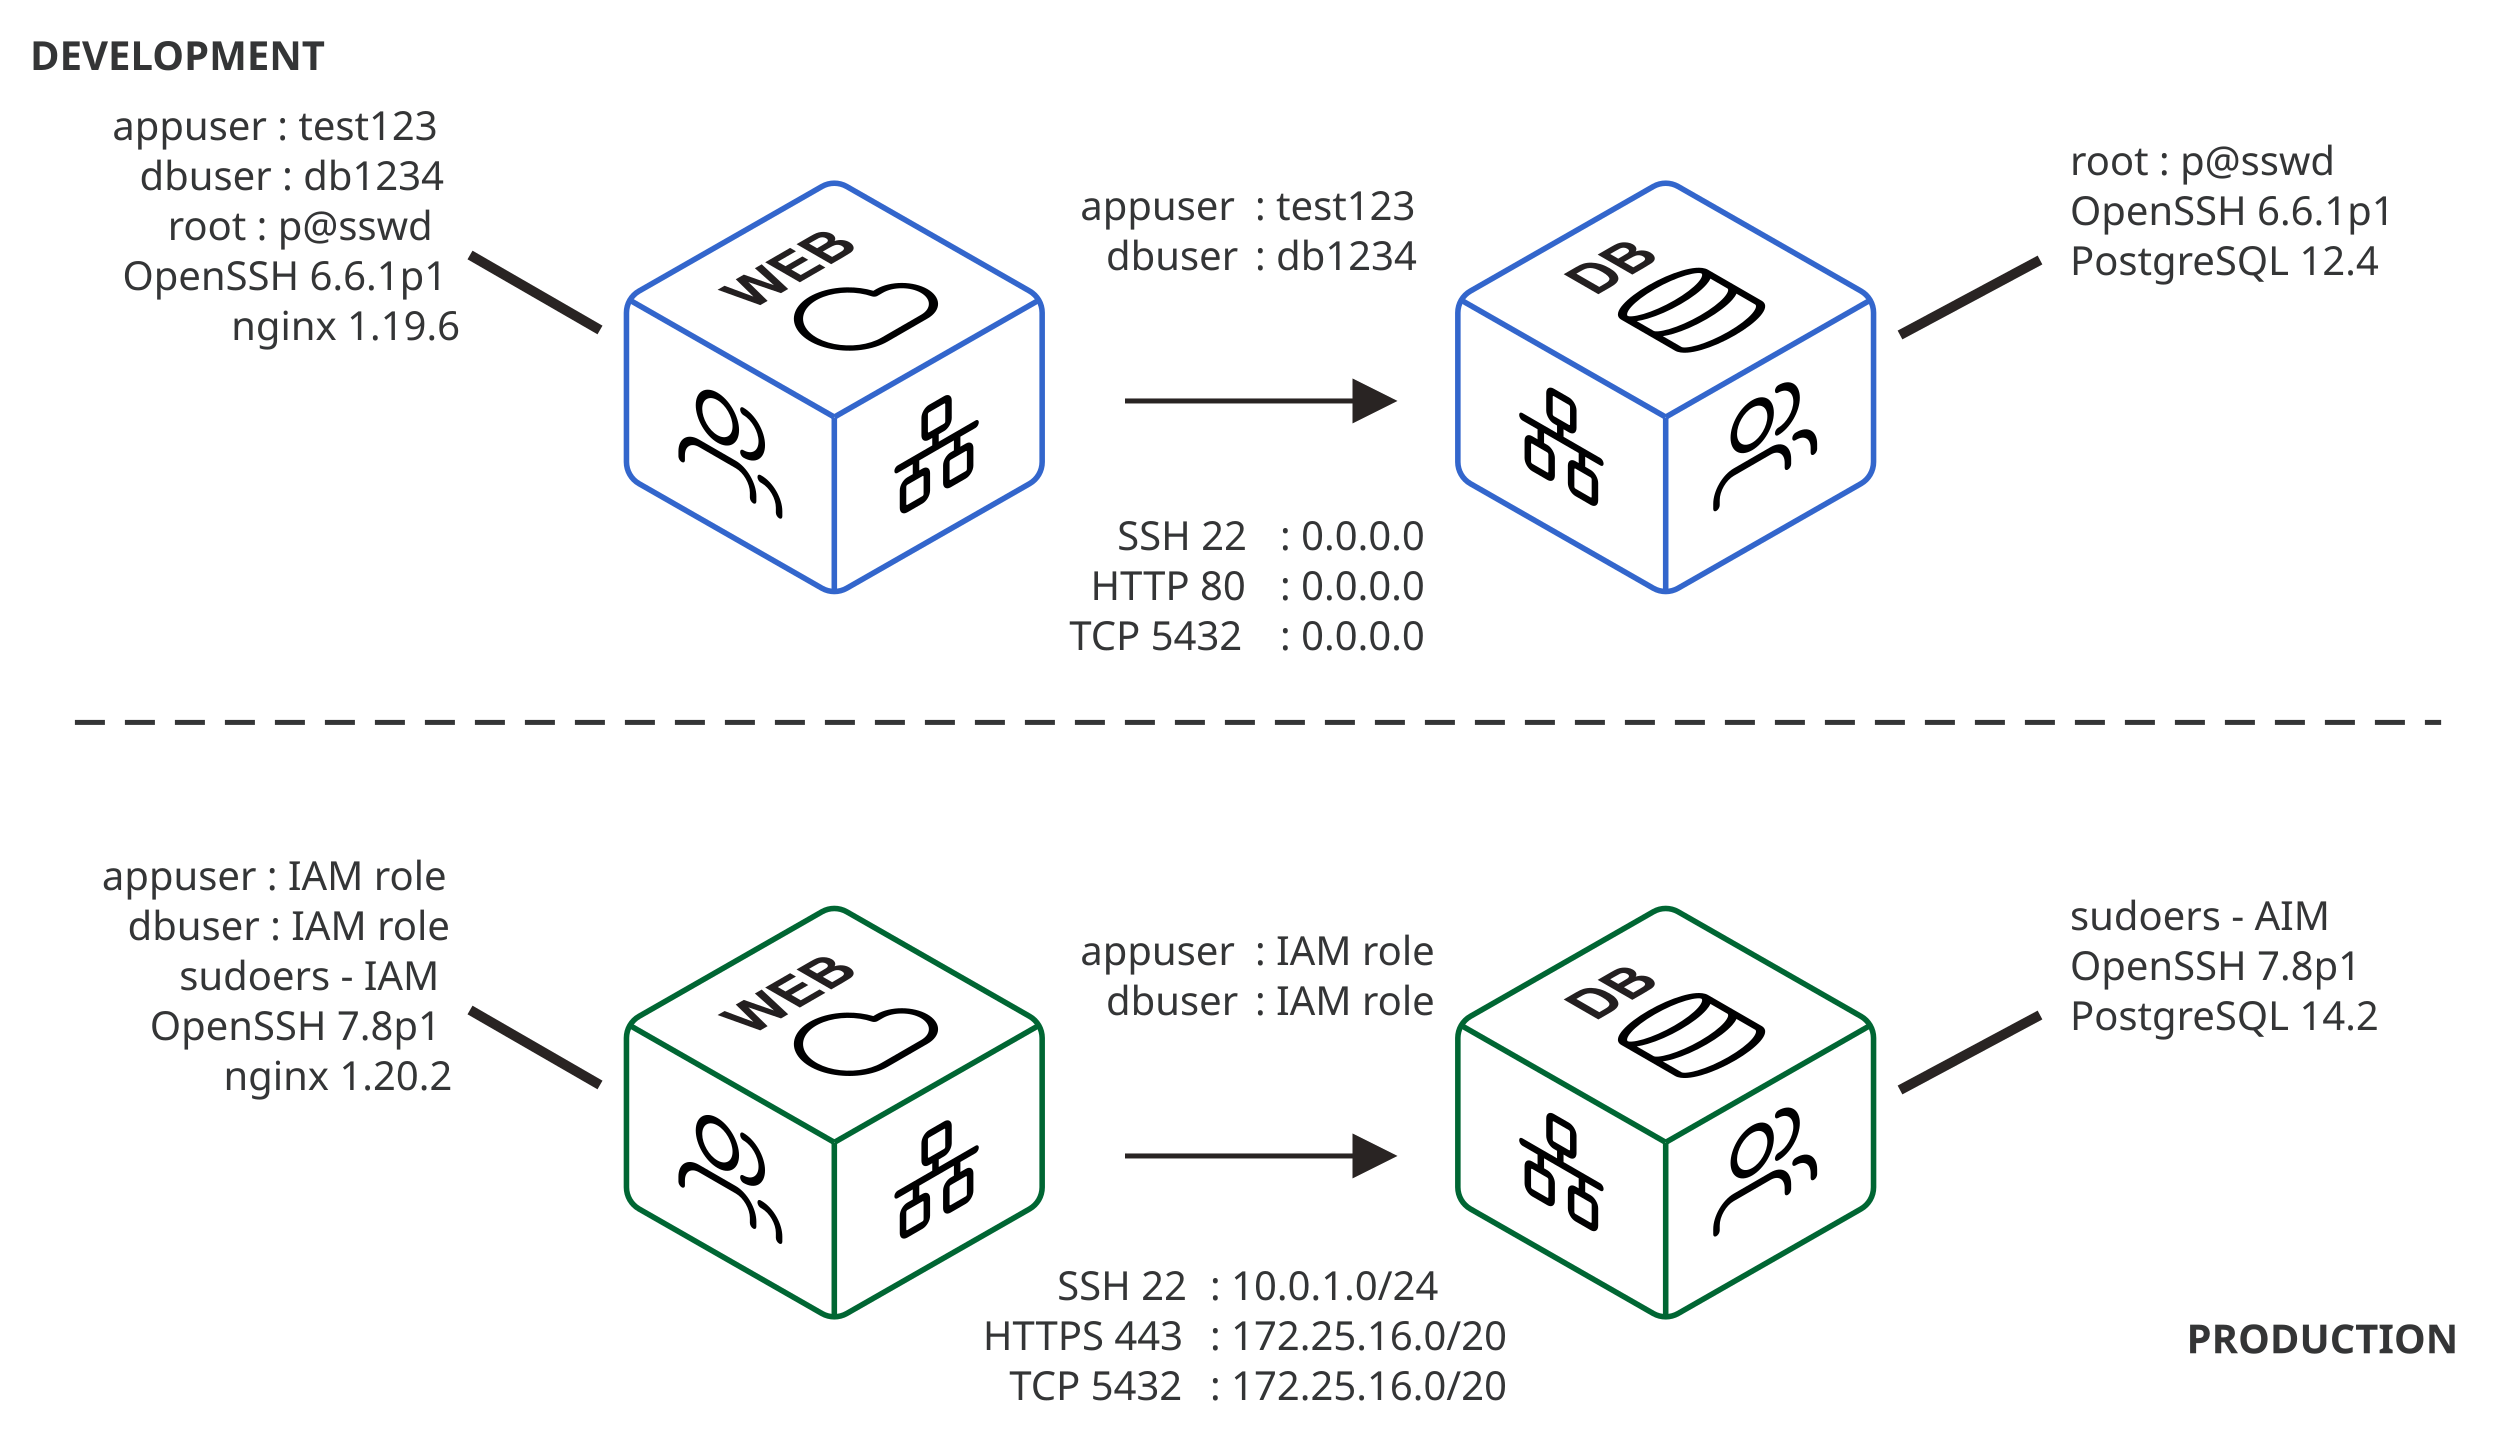
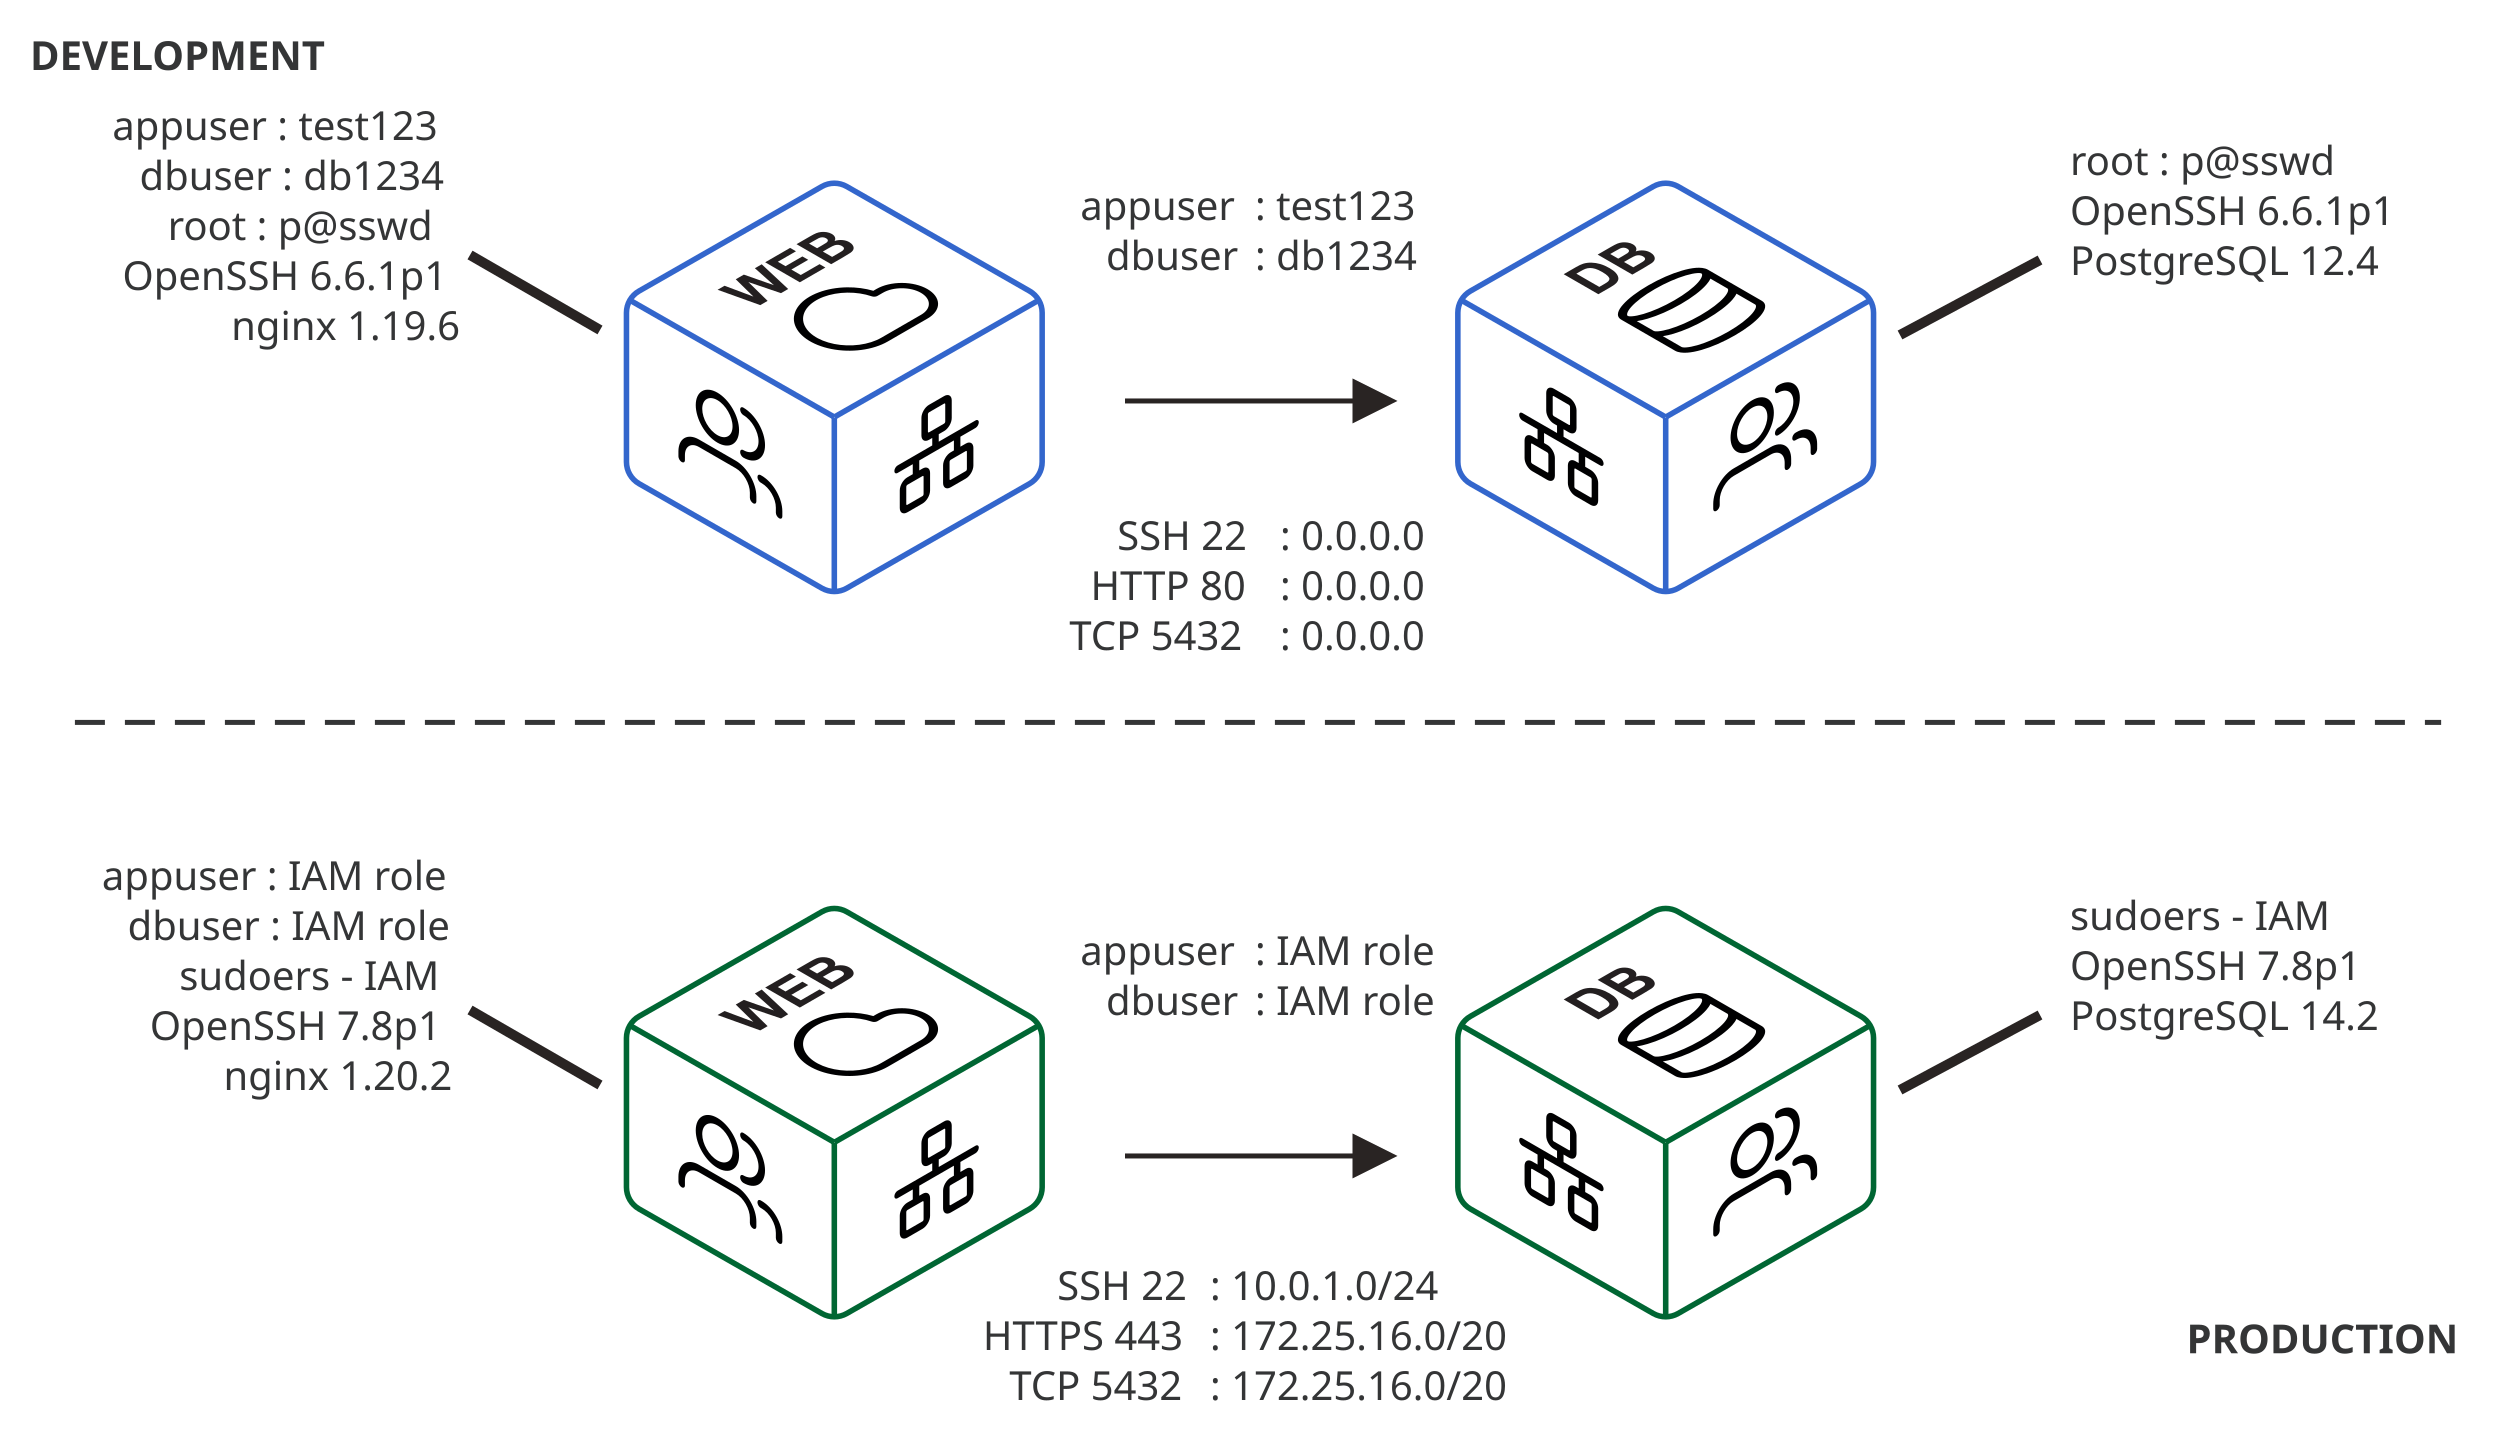
<svg xmlns="http://www.w3.org/2000/svg" width="500px" height="288px" viewBox="0 0 500 288" version="1.1">
  <g id="Isometric_1" stroke="none" stroke-width="1" fill="none" fill-rule="evenodd">
    <g id="boxes">
      <rect id="Rectangle" x="0" y="0" width="500" height="300" />
      <g id="Group" transform="translate(125.292, 36.64233)">
        <g id="Path" stroke="#3366CC" stroke-width="1.112">
          <g transform="translate(0.710667, 23.38433)">
            <line x1="0" y1="0.028" x2="40.859" y2="23.388" />
            <line x1="40.859" y1="23.388" x2="81.767" y2="0" />
            <line x1="40.859" y1="23.492" x2="40.859" y2="58.149" />
          </g>
          <path d="M39.088,0.659 C40.625,-0.22 42.513,-0.22 44.051,0.659 C51.432,4.879 73.192,17.319 80.62,21.566 C82.177,22.456 83.139,24.112 83.139,25.907 C83.139,32.6 83.139,49.06 83.139,55.754 C83.139,57.548 82.177,59.204 80.62,60.095 C73.192,64.342 51.432,76.782 44.051,81.002 C42.513,81.882 40.625,81.882 39.088,81.002 C31.707,76.782 9.947,64.342 2.519,60.095 C0.961,59.204 0,57.548 0,55.754 C0,49.06 0,32.6 0,25.907 C0,24.112 0.961,22.456 2.519,21.566 C9.947,17.319 31.707,4.879 39.088,0.659 Z" stroke-linejoin="round" />
        </g>
        <g transform="translate(18.224, 9.73475)">
          <polygon id="Path" fill="#231F20" fill-rule="nonzero" points="8.535 14.648 0 11.576 1.391 10.774 7.163 12.936 3.633 9.478 5.248 8.546 11.267 10.659 7.459 7.27 8.827 6.48 14.121 11.423 12.681 12.255 6.161 10.038 10.007 13.799 8.535 14.648" />
          <polygon id="Path" fill="#231F20" fill-rule="nonzero" points="16.447 10.08 9.519 6.08 14.505 3.202 15.677 3.878 12.049 5.974 13.584 6.86 16.961 4.911 18.128 5.584 14.752 7.534 16.637 8.623 20.395 6.454 21.561 7.127" />
          <path d="M15.789,2.46 L18.477,0.908 C19.009,0.6 19.429,0.384 19.736,0.26 C20.044,0.136 20.373,0.056 20.724,0.02 C21.076,-0.016 21.441,-0.004 21.819,0.056 C22.197,0.116 22.537,0.232 22.836,0.406 C23.161,0.592 23.373,0.814 23.475,1.068 C23.576,1.323 23.549,1.572 23.395,1.819 C23.927,1.652 24.451,1.592 24.968,1.636 C25.484,1.68 25.943,1.818 26.343,2.048 C26.657,2.23 26.893,2.448 27.048,2.702 C27.204,2.956 27.248,3.206 27.179,3.45 C27.111,3.695 26.917,3.934 26.597,4.166 C26.396,4.311 25.865,4.635 25.007,5.139 L22.717,6.46 L15.789,2.46 L15.789,2.46 Z M18.3,2.342 L19.903,3.267 L20.792,2.754 C21.321,2.447 21.643,2.254 21.755,2.17 C21.959,2.019 22.059,1.866 22.055,1.71 C22.051,1.554 21.937,1.412 21.713,1.283 C21.5,1.159 21.268,1.091 21.02,1.08 C20.771,1.07 20.519,1.12 20.264,1.235 C20.115,1.304 19.72,1.523 19.08,1.891 L18.3,2.342 Z M21.056,3.932 L22.908,5.002 L24.165,4.276 C24.655,3.994 24.951,3.807 25.053,3.714 C25.217,3.576 25.291,3.428 25.271,3.27 C25.251,3.112 25.119,2.962 24.872,2.82 C24.664,2.7 24.439,2.627 24.196,2.599 C23.953,2.572 23.707,2.594 23.456,2.662 C23.204,2.73 22.769,2.943 22.152,3.299 L21.056,3.932 L21.056,3.932 Z" id="Shape" fill="#231F20" fill-rule="nonzero" />
          <g id="size-24_82" transform="translate(15.25547, 10.20815)" fill="#000001">
            <path d="M0.993,4.545 C1.838,3.467 3.202,2.559 4.913,1.912 C6.617,1.259 8.615,0.904 10.669,0.879 C12.486,0.86 14.275,1.096 15.894,1.572 L16.523,1.208 C17.871,0.431 19.701,-0.005 21.613,4.74924042e-05 C23.526,0.005 25.358,0.448 26.709,1.228 C28.069,2.012 28.834,3.071 28.845,4.175 C28.854,5.279 28.099,6.335 26.751,7.113 L18.775,11.719 C17.33,12.553 15.506,13.136 13.509,13.399 C11.51,13.663 9.422,13.599 7.469,13.205 C5.525,12.819 3.809,12.129 2.501,11.205 C1.199,10.285 0.369,9.175 0.093,7.995 C-0.174,6.819 0.139,5.628 0.986,4.549 C0.989,4.548 0.991,4.547 0.993,4.545 L0.993,4.545 Z M2.655,4.995 C1.954,5.889 1.695,6.88 1.921,7.86 C2.145,8.84 2.841,9.768 3.922,10.533 C5.013,11.304 6.451,11.883 8.074,12.207 C9.697,12.529 11.438,12.584 13.101,12.365 C14.763,12.145 16.279,11.659 17.482,10.965 L25.451,6.364 C26.451,5.787 27.014,5.001 27.003,4.177 C27.003,3.359 26.423,2.563 25.41,1.977 C24.397,1.392 23.027,1.063 21.609,1.063 C20.181,1.057 18.822,1.381 17.822,1.959 L16.706,2.603 C16.41,2.775 15.951,2.808 15.583,2.681 C14.105,2.175 12.417,1.92 10.705,1.939 C9.001,1.961 7.342,2.259 5.913,2.795 C4.493,3.335 3.366,4.095 2.662,4.992 C2.659,4.992 2.658,4.993 2.655,4.995 L2.655,4.995 Z" id="Vector--Stroke-_15" />
          </g>
        </g>
        <g id="size-24_243" transform="translate(53.58, 42.36228)" fill="#000001">
          <path d="M6.928,1.958 C6.088,2.443 5.412,3.613 5.412,4.583 L5.412,8.083 C5.412,9.053 6.088,9.443 6.928,8.958 L7.577,8.583 L7.577,10.083 L0.649,14.083 C0.295,14.289 0,14.798 0,15.209 C0,15.618 0.295,15.789 0.649,15.583 L3.68,13.833 L3.68,15.833 L2.597,16.458 C1.757,16.943 1.083,18.113 1.083,19.083 L1.083,22.583 C1.083,23.553 1.757,23.943 2.597,23.458 L5.629,21.709 C6.469,21.223 7.144,20.053 7.144,19.083 L7.144,15.583 C7.144,14.613 6.469,14.223 5.629,14.709 L4.98,15.083 L4.98,13.083 L11.908,9.083 L11.908,11.083 L11.259,11.458 C10.419,11.943 9.743,13.113 9.743,14.083 L9.743,17.583 C9.743,18.553 10.419,18.943 11.259,18.458 L14.289,16.709 C15.129,16.223 15.805,15.053 15.805,14.083 L15.805,10.583 C15.805,9.613 15.129,9.223 14.289,9.709 L13.207,10.333 L13.207,8.333 L16.237,6.583 C16.593,6.378 16.888,5.869 16.888,5.458 C16.888,5.049 16.593,4.878 16.237,5.083 L8.877,9.333 L8.877,7.833 L9.959,7.209 C10.799,6.723 11.475,5.553 11.475,4.583 L11.475,1.083 C11.475,0.113 10.799,-0.277 9.959,0.209 L6.928,1.958 L6.928,1.958 Z M6.712,3.833 C6.712,3.693 6.807,3.529 6.928,3.458 L9.959,1.709 C10.08,1.638 10.176,1.693 10.176,1.833 L10.176,5.333 C10.176,5.473 10.08,5.638 9.959,5.709 L6.928,7.458 C6.807,7.529 6.712,7.473 6.712,7.333 L6.712,3.833 L6.712,3.833 Z M2.381,18.333 C2.381,18.193 2.477,18.029 2.597,17.958 L5.629,16.209 C5.751,16.138 5.845,16.193 5.845,16.333 L5.845,19.833 C5.845,19.973 5.751,20.138 5.629,20.209 L2.597,21.958 C2.477,22.029 2.381,21.973 2.381,21.833 L2.381,18.333 Z M11.259,12.958 C11.137,13.029 11.041,13.193 11.041,13.333 L11.041,16.833 C11.041,16.973 11.137,17.029 11.259,16.958 L14.289,15.209 C14.411,15.138 14.505,14.973 14.505,14.833 L14.505,11.333 C14.505,11.193 14.411,11.138 14.289,11.209 L11.259,12.958 Z" id="Union_422" />
        </g>
        <g id="size-24_363" transform="translate(10.392, 41.29351)" fill="#000001">
          <g id="Union_634" transform="translate(0, -0)">
            <path d="M7.795,0.591 C5.404,-0.789 3.465,0.331 3.465,3.091 C3.465,5.851 5.404,9.211 7.795,10.591 C10.185,11.972 12.125,10.851 12.125,8.091 C12.125,5.331 10.185,1.972 7.795,0.591 L7.795,0.591 Z M4.764,3.841 C4.764,1.911 6.121,1.124 7.795,2.091 C9.469,3.057 10.825,5.411 10.825,7.341 C10.825,9.271 9.469,10.057 7.795,9.091 C6.121,8.124 4.764,5.771 4.764,3.841 L4.764,3.841 Z" id="Shape" />
            <path d="M4.115,9.967 C1.843,8.655 0,9.721 0,12.341 L0,13.341 C0,13.751 0.292,14.259 0.651,14.467 C1.009,14.673 1.3,14.501 1.3,14.091 L1.3,13.091 C1.3,11.301 2.56,10.568 4.115,11.467 L11.476,15.716 C13.029,16.613 14.291,18.801 14.291,20.591 L14.291,21.591 C14.291,22.001 14.581,22.509 14.94,22.716 C15.299,22.923 15.589,22.751 15.589,22.341 L15.589,21.341 C15.589,18.721 13.747,15.528 11.476,14.216 L4.115,9.967 Z" id="Path" fill-rule="nonzero" />
            <path d="M15.805,17.467 C15.805,17.056 16.096,16.884 16.455,17.091 L16.672,17.216 C18.943,18.528 20.785,21.721 20.785,24.341 L20.785,25.341 C20.785,25.751 20.495,25.923 20.136,25.716 C19.777,25.509 19.487,25.001 19.487,24.591 L19.487,23.591 C19.487,21.801 18.227,19.613 16.672,18.716 L16.455,18.591 C16.096,18.384 15.805,17.876 15.805,17.467 Z" id="Path" fill-rule="nonzero" />
            <path d="M12.991,3.591 C12.632,3.384 12.341,3.556 12.341,3.967 C12.341,4.376 12.632,4.884 12.991,5.091 C14.665,6.057 16.023,8.411 16.023,10.341 C16.023,12.271 14.665,13.057 12.991,12.091 C12.632,11.884 12.341,12.056 12.341,12.467 C12.341,12.876 12.632,13.384 12.991,13.591 C15.383,14.972 17.321,13.851 17.321,11.091 C17.321,8.331 15.383,4.972 12.991,3.591 L12.991,3.591 Z" id="Path" fill-rule="nonzero" />
          </g>
        </g>
      </g>
      <g id="Group" transform="translate(291.5693, 36.64233)">
        <g id="Path" stroke="#3366CC" stroke-width="1.112">
          <path d="M39.088,0.659 C40.625,-0.22 42.513,-0.22 44.051,0.659 C51.432,4.879 73.192,17.319 80.62,21.566 C82.177,22.456 83.139,24.112 83.139,25.907 C83.139,32.6 83.139,49.06 83.139,55.754 C83.139,57.548 82.177,59.204 80.62,60.095 C73.192,64.342 51.432,76.782 44.051,81.002 C42.513,81.882 40.625,81.882 39.088,81.002 C31.707,76.782 9.947,64.342 2.519,60.095 C0.961,59.204 0,57.548 0,55.754 C0,49.06 0,32.6 0,25.907 C0,24.112 0.961,22.456 2.519,21.566 C9.947,17.319 31.707,4.879 39.088,0.659 Z" stroke-linejoin="round" />
          <g transform="translate(0.710667, 23.38433)">
            <line x1="0" y1="0.028" x2="40.859" y2="23.388" />
            <line x1="40.859" y1="23.388" x2="81.767" y2="0" />
            <line x1="40.859" y1="23.492" x2="40.859" y2="58.149" />
          </g>
        </g>
        <g transform="translate(21.16933, 11.81709)">
          <path d="M0,6.382 L2.481,4.949 C3.041,4.626 3.512,4.405 3.893,4.286 C4.408,4.127 4.959,4.055 5.545,4.07 C6.132,4.083 6.72,4.177 7.309,4.347 C7.899,4.518 8.519,4.79 9.168,5.165 C9.737,5.494 10.16,5.818 10.436,6.135 C10.772,6.523 10.939,6.898 10.939,7.258 C10.94,7.53 10.807,7.821 10.539,8.129 C10.336,8.358 9.984,8.617 9.483,8.907 L6.928,10.382 L0,6.382 Z M2.529,6.274 L7.119,8.923 L8.132,8.338 C8.511,8.119 8.763,7.949 8.887,7.826 C9.051,7.666 9.137,7.506 9.147,7.343 C9.156,7.182 9.052,6.985 8.833,6.753 C8.615,6.519 8.237,6.249 7.703,5.941 C7.167,5.631 6.709,5.419 6.331,5.307 C5.953,5.195 5.6,5.139 5.275,5.142 C4.949,5.145 4.631,5.203 4.32,5.317 C4.087,5.401 3.693,5.603 3.14,5.922 L2.529,6.274 L2.529,6.274 Z" id="Shape" fill="#231F20" fill-rule="nonzero" />
          <path d="M6.793,2.459 L9.481,0.907 C10.013,0.601 10.433,0.385 10.74,0.259 C11.047,0.135 11.376,0.055 11.728,0.019 C12.079,-0.015 12.444,-0.003 12.823,0.057 C13.201,0.115 13.54,0.231 13.84,0.405 C14.164,0.593 14.377,0.813 14.479,1.067 C14.58,1.322 14.553,1.573 14.397,1.818 C14.931,1.653 15.455,1.591 15.971,1.635 C16.488,1.679 16.945,1.817 17.345,2.047 C17.661,2.23 17.896,2.447 18.052,2.702 C18.207,2.955 18.251,3.205 18.183,3.45 C18.115,3.695 17.92,3.933 17.601,4.165 C17.4,4.31 16.869,4.634 16.011,5.138 L13.721,6.459 L6.793,2.459 Z M9.304,2.342 L10.907,3.266 L11.796,2.753 C12.325,2.447 12.647,2.253 12.759,2.17 C12.963,2.019 13.063,1.866 13.059,1.71 C13.055,1.554 12.941,1.411 12.717,1.282 C12.503,1.158 12.272,1.091 12.023,1.079 C11.775,1.069 11.523,1.121 11.268,1.235 C11.117,1.303 10.723,1.522 10.084,1.891 L9.304,2.342 Z M12.059,3.933 L13.912,5.002 L15.169,4.275 C15.659,3.994 15.955,3.806 16.057,3.714 C16.221,3.575 16.293,3.427 16.275,3.27 C16.255,3.111 16.121,2.962 15.876,2.819 C15.668,2.699 15.443,2.626 15.2,2.599 C14.957,2.571 14.711,2.593 14.459,2.661 C14.208,2.73 13.773,2.942 13.156,3.299 L12.059,3.933 L12.059,3.933 Z" id="Shape" fill="#231F20" fill-rule="nonzero" />
          <g id="size-24_109" transform="translate(10.84291, 5.085684)" fill="#000001">
            <path d="M18.001,0.394 C17.352,0.018 16.433,-0.042 15.593,0.023 C14.733,0.09 13.758,0.292 12.754,0.592 C10.721,1.186 8.354,2.212 6.093,3.518 C3.832,4.823 2.053,6.191 1.025,7.364 C0.505,7.944 0.154,8.507 0.04,9.003 C-0.074,9.488 0.03,10.018 0.68,10.394 L11.428,16.598 C12.077,16.974 12.989,17.046 13.849,16.99 C14.724,16.935 15.698,16.732 16.718,16.443 C18.76,15.855 21.138,14.831 23.413,13.518 C25.688,12.204 27.461,10.831 28.48,9.654 C28.981,9.063 29.332,8.502 29.426,7.996 C29.524,7.5 29.397,6.974 28.748,6.598 L18.001,0.394 L18.001,0.394 Z M1.861,9.142 C1.778,9.479 1.91,9.603 1.98,9.643 C2.048,9.683 2.264,9.759 2.848,9.711 C3.424,9.67 4.184,9.52 5.097,9.252 C6.908,8.718 9.125,7.767 11.289,6.518 C13.452,5.27 15.098,3.988 16.025,2.943 C16.489,2.416 16.746,1.976 16.82,1.644 C16.902,1.307 16.77,1.183 16.701,1.143 C16.632,1.103 16.417,1.027 15.833,1.075 C15.257,1.116 14.497,1.266 13.584,1.534 C11.773,2.068 9.554,3.019 7.392,4.268 C5.229,5.516 3.582,6.798 2.656,7.843 C2.192,8.37 1.933,8.81 1.861,9.142 Z M18.502,2.183 C18.33,2.572 18.037,2.992 17.656,3.422 C16.628,4.595 14.849,5.963 12.588,7.268 C10.326,8.574 7.958,9.6 5.926,10.194 C5.181,10.414 4.456,10.583 3.781,10.683 L7.176,12.643 C7.245,12.683 7.461,12.759 8.05,12.718 C8.614,12.672 9.373,12.524 10.284,12.258 C12.09,11.726 14.308,10.775 16.485,9.518 C18.662,8.262 20.308,6.982 21.232,5.938 C21.692,5.412 21.948,4.974 22.028,4.648 C22.097,4.308 21.966,4.183 21.897,4.143 L18.502,2.183 Z M23.708,5.188 C23.537,5.576 23.248,5.994 22.87,6.422 C21.837,7.588 20.057,8.955 17.784,10.268 C15.51,11.58 13.142,12.608 11.121,13.204 C10.38,13.423 9.657,13.59 8.985,13.688 L12.726,15.848 C12.813,15.898 13.056,15.978 13.644,15.939 C14.216,15.898 14.982,15.755 15.901,15.495 C17.714,14.968 19.938,14.024 22.114,12.768 C24.289,11.512 25.925,10.228 26.837,9.18 C27.289,8.651 27.536,8.208 27.606,7.878 C27.674,7.538 27.536,7.398 27.449,7.348 L23.708,5.188 L23.708,5.188 Z" id="Union_191" />
          </g>
        </g>
        <g id="size-24_2431" transform="translate(12.26133, 40.87852)" fill="#000001">
          <path d="M6.928,0.208 C6.088,-0.277 5.413,0.114 5.413,1.083 L5.413,4.583 C5.413,5.554 6.088,6.723 6.928,7.208 L7.577,7.583 L7.577,9.083 L0.649,5.083 C0.295,4.878 0,5.048 0,5.458 C0,5.868 0.295,6.378 0.649,6.583 L3.68,8.334 L3.68,10.334 L2.599,9.708 C1.759,9.223 1.083,9.614 1.083,10.583 L1.083,14.083 C1.083,15.054 1.759,16.223 2.599,16.708 L5.629,18.458 C6.469,18.943 7.145,18.554 7.145,17.583 L7.145,14.083 C7.145,13.114 6.469,11.943 5.629,11.458 L4.98,11.083 L4.98,9.083 L11.908,13.083 L11.908,15.083 L11.259,14.708 C10.419,14.223 9.743,14.614 9.743,15.583 L9.743,19.083 C9.743,20.054 10.419,21.223 11.259,21.708 L14.289,23.458 C15.129,23.943 15.805,23.554 15.805,22.583 L15.805,19.083 C15.805,18.114 15.129,16.943 14.289,16.458 L13.207,15.834 L13.207,13.834 L16.239,15.583 C16.593,15.788 16.888,15.618 16.888,15.208 C16.888,14.798 16.593,14.288 16.239,14.083 L8.877,9.834 L8.877,8.334 L9.959,8.958 C10.8,9.443 11.475,9.054 11.475,8.083 L11.475,4.583 C11.475,3.614 10.8,2.443 9.959,1.958 L6.928,0.208 L6.928,0.208 Z M6.712,1.834 C6.712,1.694 6.807,1.638 6.928,1.708 L9.959,3.458 C10.08,3.528 10.176,3.694 10.176,3.834 L10.176,7.334 C10.176,7.474 10.08,7.528 9.959,7.458 L6.928,5.708 C6.807,5.638 6.712,5.474 6.712,5.334 L6.712,1.834 Z M2.381,11.334 C2.381,11.194 2.477,11.138 2.599,11.208 L5.629,12.958 C5.751,13.028 5.845,13.194 5.845,13.334 L5.845,16.834 C5.845,16.974 5.751,17.028 5.629,16.958 L2.599,15.208 C2.477,15.138 2.381,14.974 2.381,14.834 L2.381,11.334 Z M11.259,16.208 C11.137,16.138 11.041,16.194 11.041,16.334 L11.041,19.834 C11.041,19.974 11.137,20.138 11.259,20.208 L14.289,21.958 C14.411,22.028 14.505,21.974 14.505,21.834 L14.505,18.334 C14.505,18.194 14.411,18.028 14.289,17.958 L11.259,16.208 Z" id="Union_4221" />
        </g>
        <g id="Union_6341" transform="translate(51.076, 39.80951)" fill="#000001">
          <path d="M7.795,3.591 C5.403,4.972 3.464,8.331 3.464,11.091 C3.464,13.851 5.403,14.972 7.795,13.591 C10.185,12.211 12.124,8.851 12.124,6.091 C12.124,3.331 10.185,2.211 7.795,3.591 Z M4.763,10.341 C4.763,8.411 6.12,6.057 7.795,5.091 C9.468,4.124 10.825,4.911 10.825,6.841 C10.825,8.771 9.468,11.124 7.795,12.091 C6.12,13.057 4.763,12.271 4.763,10.341 Z" id="Shape" />
          <path d="M4.113,17.216 C1.841,18.528 0,21.721 0,24.341 L0,25.341 C0,25.751 0.291,25.923 0.649,25.716 C1.008,25.509 1.299,25.001 1.299,24.591 L1.299,23.591 C1.299,21.801 2.559,19.613 4.113,18.716 L11.475,14.467 C13.029,13.568 14.289,14.301 14.289,16.091 L14.289,17.091 C14.289,17.501 14.58,17.673 14.939,17.467 C15.297,17.259 15.588,16.751 15.588,16.341 L15.588,15.341 C15.588,12.721 13.747,11.655 11.475,12.967 L4.113,17.216 L4.113,17.216 Z" id="Path" fill-rule="nonzero" />
          <path d="M15.805,11.216 C15.805,10.807 16.096,10.299 16.455,10.091 L16.671,9.967 C18.943,8.655 20.784,9.721 20.784,12.341 L20.784,13.341 C20.784,13.751 20.493,14.259 20.135,14.467 C19.776,14.673 19.485,14.501 19.485,14.091 L19.485,13.091 C19.485,11.301 18.225,10.568 16.671,11.467 L16.455,11.591 C16.096,11.799 15.805,11.627 15.805,11.216 L15.805,11.216 Z" id="Path" fill-rule="nonzero" />
          <path d="M12.991,0.591 C12.632,0.799 12.341,1.307 12.341,1.716 C12.341,2.127 12.632,2.299 12.991,2.091 C14.664,1.124 16.021,1.911 16.021,3.841 C16.021,5.771 14.664,8.124 12.991,9.091 C12.632,9.299 12.341,9.807 12.341,10.216 C12.341,10.627 12.632,10.799 12.991,10.591 C15.381,9.211 17.32,5.851 17.32,3.091 C17.32,0.331 15.381,-0.789 12.991,0.591 Z" id="Path" fill-rule="nonzero" />
        </g>
      </g>
      <g id="Group" transform="translate(125.292, 181.696)">
        <g id="Path" stroke="#006633" stroke-width="1.112">
          <g transform="translate(0.710667, 23.38533)">
            <line x1="0" y1="0.028" x2="40.859" y2="23.388" />
            <line x1="40.859" y1="23.388" x2="81.767" y2="0" />
            <line x1="40.859" y1="23.491" x2="40.859" y2="58.149" />
          </g>
          <path d="M39.088,0.66 C40.625,-0.22 42.513,-0.22 44.051,0.66 C51.432,4.88 73.192,17.32 80.62,21.567 C82.177,22.457 83.139,24.113 83.139,25.908 C83.139,32.601 83.139,49.061 83.139,55.755 C83.139,57.549 82.177,59.205 80.62,60.096 C73.192,64.343 51.432,76.783 44.051,81.003 C42.513,81.881 40.625,81.881 39.088,81.003 C31.707,76.783 9.947,64.343 2.519,60.096 C0.961,59.205 0,57.549 0,55.755 C0,49.061 0,32.601 0,25.908 C0,24.113 0.961,22.457 2.519,21.567 C9.947,17.32 31.707,4.88 39.088,0.66 Z" stroke-linejoin="round" />
        </g>
        <g transform="translate(18.224, 9.73575)">
          <polygon id="Path" fill="#231F20" fill-rule="nonzero" points="8.535 14.648 0 11.576 1.391 10.774 7.163 12.935 3.633 9.478 5.248 8.546 11.267 10.659 7.459 7.27 8.827 6.48 14.121 11.423 12.681 12.255 6.161 10.038 10.007 13.799 8.535 14.648" />
          <polygon id="Path" fill="#231F20" fill-rule="nonzero" points="16.447 10.08 9.519 6.08 14.505 3.202 15.677 3.878 12.049 5.974 13.584 6.86 16.961 4.911 18.128 5.584 14.752 7.534 16.637 8.623 20.395 6.454 21.561 7.127" />
          <path d="M15.789,2.46 L18.477,0.908 C19.009,0.6 19.429,0.384 19.736,0.26 C20.044,0.135 20.373,0.055 20.724,0.02 C21.076,-0.016 21.441,-0.004 21.819,0.056 C22.197,0.116 22.537,0.232 22.836,0.406 C23.161,0.592 23.373,0.814 23.475,1.068 C23.576,1.322 23.549,1.572 23.395,1.819 C23.927,1.652 24.451,1.592 24.968,1.636 C25.484,1.679 25.943,1.816 26.343,2.048 C26.657,2.23 26.893,2.448 27.048,2.702 C27.204,2.956 27.248,3.206 27.179,3.45 C27.111,3.695 26.917,3.934 26.597,4.166 C26.396,4.311 25.865,4.635 25.007,5.138 L22.717,6.46 L15.789,2.46 L15.789,2.46 Z M18.3,2.342 L19.903,3.267 L20.792,2.752 C21.321,2.447 21.643,2.254 21.755,2.17 C21.959,2.019 22.059,1.866 22.055,1.71 C22.051,1.554 21.937,1.411 21.713,1.283 C21.5,1.159 21.268,1.091 21.02,1.08 C20.771,1.07 20.519,1.12 20.264,1.235 C20.115,1.303 19.72,1.523 19.08,1.891 L18.3,2.342 Z M21.056,3.932 L22.908,5.002 L24.165,4.276 C24.655,3.994 24.951,3.807 25.053,3.714 C25.217,3.576 25.291,3.428 25.271,3.27 C25.251,3.112 25.119,2.962 24.872,2.82 C24.664,2.7 24.439,2.627 24.196,2.599 C23.953,2.572 23.707,2.592 23.456,2.662 C23.204,2.73 22.769,2.943 22.152,3.299 L21.056,3.932 L21.056,3.932 Z" id="Shape" fill="#231F20" fill-rule="nonzero" />
          <g id="size-24_821" transform="translate(15.25547, 10.20815)" fill="#000001">
            <path d="M0.993,4.544 C1.838,3.467 3.202,2.559 4.913,1.912 C6.617,1.259 8.615,0.904 10.669,0.879 C12.486,0.86 14.275,1.096 15.894,1.572 L16.523,1.208 C17.871,0.431 19.701,-0.005 21.613,4.74924042e-05 C23.526,0.005 25.358,0.448 26.709,1.228 C28.069,2.012 28.834,3.071 28.845,4.175 C28.854,5.279 28.099,6.335 26.751,7.113 L18.775,11.719 C17.33,12.552 15.506,13.135 13.509,13.399 C11.51,13.663 9.422,13.599 7.469,13.205 C5.525,12.819 3.809,12.129 2.501,11.204 C1.199,10.285 0.369,9.175 0.093,7.995 C-0.174,6.819 0.139,5.627 0.986,4.548 C0.989,4.547 0.991,4.545 0.993,4.544 L0.993,4.544 Z M2.655,4.995 C1.954,5.889 1.695,6.88 1.921,7.859 C2.145,8.84 2.841,9.768 3.922,10.533 C5.013,11.304 6.451,11.883 8.074,12.207 C9.697,12.529 11.438,12.584 13.101,12.364 C14.763,12.145 16.279,11.659 17.482,10.965 L25.451,6.364 C26.451,5.787 27.014,5.001 27.003,4.177 C27.003,3.357 26.423,2.563 25.41,1.977 C24.397,1.392 23.027,1.063 21.609,1.063 C20.181,1.056 18.822,1.381 17.822,1.959 L16.706,2.603 C16.41,2.773 15.951,2.808 15.583,2.681 C14.105,2.175 12.417,1.92 10.705,1.939 C9.001,1.961 7.342,2.259 5.913,2.795 C4.493,3.335 3.366,4.095 2.662,4.991 C2.659,4.992 2.658,4.993 2.655,4.995 L2.655,4.995 Z" id="Vector--Stroke-_151" />
          </g>
        </g>
        <g id="size-24_2432" transform="translate(53.58, 42.36328)" fill="#000001">
          <path d="M6.928,1.958 C6.088,2.443 5.412,3.613 5.412,4.583 L5.412,8.083 C5.412,9.053 6.088,9.443 6.928,8.958 L7.577,8.583 L7.577,10.083 L0.649,14.083 C0.295,14.289 0,14.798 0,15.209 C0,15.618 0.295,15.789 0.649,15.583 L3.68,13.833 L3.68,15.833 L2.597,16.458 C1.757,16.943 1.083,18.113 1.083,19.083 L1.083,22.583 C1.083,23.553 1.757,23.943 2.597,23.458 L5.629,21.709 C6.469,21.223 7.144,20.053 7.144,19.083 L7.144,15.583 C7.144,14.613 6.469,14.223 5.629,14.709 L4.98,15.083 L4.98,13.083 L11.908,9.083 L11.908,11.083 L11.259,11.458 C10.419,11.943 9.743,13.113 9.743,14.083 L9.743,17.583 C9.743,18.553 10.419,18.943 11.259,18.458 L14.289,16.709 C15.129,16.223 15.805,15.053 15.805,14.083 L15.805,10.583 C15.805,9.613 15.129,9.223 14.289,9.709 L13.207,10.333 L13.207,8.333 L16.237,6.583 C16.593,6.378 16.888,5.869 16.888,5.458 C16.888,5.049 16.593,4.878 16.237,5.083 L8.877,9.333 L8.877,7.833 L9.959,7.209 C10.799,6.723 11.475,5.553 11.475,4.583 L11.475,1.083 C11.475,0.113 10.799,-0.277 9.959,0.209 L6.928,1.958 L6.928,1.958 Z M6.712,3.833 C6.712,3.693 6.807,3.529 6.928,3.458 L9.959,1.709 C10.08,1.638 10.176,1.693 10.176,1.833 L10.176,5.333 C10.176,5.473 10.08,5.638 9.959,5.709 L6.928,7.458 C6.807,7.529 6.712,7.473 6.712,7.333 L6.712,3.833 Z M2.381,18.333 C2.381,18.193 2.477,18.029 2.597,17.958 L5.629,16.209 C5.751,16.138 5.845,16.193 5.845,16.333 L5.845,19.833 C5.845,19.973 5.751,20.138 5.629,20.209 L2.597,21.958 C2.477,22.029 2.381,21.973 2.381,21.833 L2.381,18.333 Z M11.259,12.958 C11.137,13.029 11.041,13.193 11.041,13.333 L11.041,16.833 C11.041,16.973 11.137,17.029 11.259,16.958 L14.289,15.209 C14.411,15.138 14.505,14.973 14.505,14.833 L14.505,11.333 C14.505,11.193 14.411,11.138 14.289,11.209 L11.259,12.958 Z" id="Union_4222" />
        </g>
        <g id="Union_6342" transform="translate(10.392, 41.29451)" fill="#000001">
          <path d="M7.795,0.591 C5.404,-0.789 3.465,0.331 3.465,3.091 C3.465,5.851 5.404,9.211 7.795,10.591 C10.185,11.972 12.125,10.851 12.125,8.091 C12.125,5.331 10.185,1.972 7.795,0.591 Z M4.764,3.841 C4.764,1.911 6.121,1.124 7.795,2.091 C9.469,3.057 10.825,5.411 10.825,7.341 C10.825,9.271 9.469,10.057 7.795,9.091 C6.121,8.124 4.764,5.771 4.764,3.841 Z" id="Shape" />
          <path d="M4.115,9.965 C1.843,8.655 0,9.721 0,12.341 L0,13.341 C0,13.751 0.292,14.259 0.651,14.465 C1.009,14.673 1.3,14.501 1.3,14.091 L1.3,13.091 C1.3,11.301 2.56,10.568 4.115,11.465 L11.476,15.716 C13.029,16.613 14.291,18.801 14.291,20.591 L14.291,21.591 C14.291,22.001 14.581,22.509 14.94,22.716 C15.299,22.923 15.589,22.751 15.589,22.341 L15.589,21.341 C15.589,18.721 13.747,15.528 11.476,14.216 L4.115,9.965 Z" id="Path" fill-rule="nonzero" />
          <path d="M15.805,17.465 C15.805,17.056 16.096,16.884 16.455,17.091 L16.672,17.216 C18.943,18.528 20.785,21.721 20.785,24.341 L20.785,25.341 C20.785,25.751 20.495,25.923 20.136,25.716 C19.777,25.509 19.487,25.001 19.487,24.591 L19.487,23.591 C19.487,21.801 18.227,19.613 16.672,18.716 L16.455,18.591 C16.096,18.384 15.805,17.876 15.805,17.465 Z" id="Path" fill-rule="nonzero" />
          <path d="M12.991,3.591 C12.632,3.384 12.341,3.556 12.341,3.965 C12.341,4.376 12.632,4.884 12.991,5.091 C14.665,6.057 16.023,8.411 16.023,10.341 C16.023,12.271 14.665,13.057 12.991,12.091 C12.632,11.884 12.341,12.056 12.341,12.465 C12.341,12.876 12.632,13.384 12.991,13.591 C15.383,14.972 17.321,13.851 17.321,11.091 C17.321,8.331 15.383,4.972 12.991,3.591 Z" id="Path" fill-rule="nonzero" />
        </g>
      </g>
      <g id="Group" transform="translate(291.5693, 181.696)">
        <g id="Path" stroke="#006633" stroke-width="1.112">
          <g transform="translate(0.710667, 23.38533)">
            <line x1="0" y1="0.028" x2="40.859" y2="23.388" />
            <line x1="40.859" y1="23.388" x2="81.767" y2="0" />
            <line x1="40.859" y1="23.491" x2="40.859" y2="58.149" />
          </g>
          <path d="M39.088,0.66 C40.625,-0.22 42.513,-0.22 44.051,0.66 C51.432,4.88 73.192,17.32 80.62,21.567 C82.177,22.457 83.139,24.113 83.139,25.908 C83.139,32.601 83.139,49.061 83.139,55.755 C83.139,57.549 82.177,59.205 80.62,60.096 C73.192,64.343 51.432,76.783 44.051,81.003 C42.513,81.881 40.625,81.881 39.088,81.003 C31.707,76.783 9.947,64.343 2.519,60.096 C0.961,59.205 0,57.549 0,55.755 C0,49.061 0,32.601 0,25.908 C0,24.113 0.961,22.457 2.519,21.567 C9.947,17.32 31.707,4.88 39.088,0.66 Z" stroke-linejoin="round" />
        </g>
        <g transform="translate(21.16933, 11.81802)">
          <path d="M0,6.382 L2.481,4.949 C3.041,4.626 3.512,4.405 3.893,4.286 C4.408,4.127 4.959,4.055 5.545,4.07 C6.132,4.083 6.72,4.175 7.309,4.347 C7.899,4.518 8.519,4.79 9.168,5.165 C9.737,5.494 10.16,5.818 10.436,6.135 C10.772,6.523 10.939,6.898 10.939,7.258 C10.94,7.53 10.807,7.821 10.539,8.129 C10.336,8.358 9.984,8.617 9.483,8.906 L6.928,10.382 L0,6.382 Z M2.529,6.274 L7.119,8.923 L8.132,8.338 C8.511,8.119 8.763,7.949 8.887,7.826 C9.051,7.666 9.137,7.506 9.147,7.343 C9.156,7.181 9.052,6.985 8.833,6.753 C8.615,6.519 8.237,6.249 7.703,5.939 C7.167,5.631 6.709,5.419 6.331,5.307 C5.953,5.195 5.6,5.139 5.275,5.142 C4.949,5.145 4.631,5.203 4.32,5.317 C4.087,5.401 3.693,5.602 3.14,5.922 L2.529,6.274 L2.529,6.274 Z" id="Shape" fill="#231F20" fill-rule="nonzero" />
          <path d="M6.793,2.459 L9.481,0.907 C10.013,0.601 10.433,0.385 10.74,0.259 C11.047,0.135 11.376,0.055 11.728,0.019 C12.079,-0.015 12.444,-0.003 12.823,0.055 C13.201,0.115 13.54,0.231 13.84,0.405 C14.164,0.593 14.377,0.813 14.479,1.067 C14.58,1.322 14.553,1.571 14.397,1.818 C14.931,1.653 15.455,1.591 15.971,1.635 C16.488,1.679 16.945,1.817 17.345,2.047 C17.661,2.23 17.896,2.447 18.052,2.702 C18.207,2.955 18.251,3.205 18.183,3.45 C18.115,3.694 17.92,3.933 17.601,4.165 C17.4,4.31 16.869,4.634 16.011,5.138 L13.721,6.459 L6.793,2.459 L6.793,2.459 Z M9.304,2.341 L10.907,3.266 L11.796,2.753 C12.325,2.447 12.647,2.253 12.759,2.17 C12.963,2.019 13.063,1.866 13.059,1.71 C13.055,1.554 12.941,1.411 12.717,1.282 C12.503,1.158 12.272,1.091 12.023,1.079 C11.775,1.069 11.523,1.121 11.268,1.234 C11.117,1.303 10.723,1.522 10.084,1.891 L9.304,2.341 Z M12.059,3.931 L13.912,5.002 L15.169,4.275 C15.659,3.994 15.955,3.806 16.057,3.714 C16.221,3.575 16.293,3.427 16.275,3.27 C16.255,3.111 16.121,2.962 15.876,2.819 C15.668,2.699 15.443,2.626 15.2,2.599 C14.957,2.571 14.711,2.593 14.459,2.661 C14.208,2.73 13.773,2.942 13.156,3.299 L12.059,3.931 L12.059,3.931 Z" id="Shape" fill="#231F20" fill-rule="nonzero" />
          <g id="size-24_1091" transform="translate(10.84291, 5.085737)" fill="#000001">
            <path d="M18.001,0.392 C17.352,0.018 16.433,-0.042 15.593,0.023 C14.733,0.09 13.758,0.292 12.754,0.592 C10.721,1.186 8.354,2.212 6.093,3.518 C3.832,4.823 2.053,6.191 1.025,7.364 C0.505,7.944 0.154,8.507 0.04,9.003 C-0.074,9.488 0.03,10.018 0.68,10.392 L11.428,16.598 C12.077,16.972 12.989,17.046 13.849,16.99 C14.724,16.935 15.698,16.732 16.718,16.443 C18.76,15.855 21.138,14.831 23.413,13.518 C25.688,12.204 27.461,10.831 28.48,9.652 C28.981,9.063 29.332,8.502 29.426,7.996 C29.524,7.5 29.397,6.972 28.748,6.598 L18.001,0.392 L18.001,0.392 Z M1.861,9.142 C1.778,9.479 1.91,9.603 1.98,9.643 C2.048,9.683 2.264,9.759 2.848,9.711 C3.424,9.67 4.184,9.52 5.097,9.252 C6.908,8.718 9.125,7.767 11.289,6.518 C13.452,5.27 15.098,3.988 16.025,2.943 C16.489,2.416 16.746,1.976 16.82,1.644 C16.902,1.307 16.77,1.183 16.701,1.143 C16.632,1.103 16.417,1.027 15.833,1.075 C15.257,1.116 14.497,1.266 13.584,1.534 C11.773,2.068 9.554,3.019 7.392,4.268 C5.229,5.516 3.582,6.798 2.656,7.843 C2.192,8.37 1.933,8.81 1.861,9.142 Z M18.502,2.183 C18.33,2.572 18.037,2.992 17.656,3.422 C16.628,4.595 14.849,5.963 12.588,7.268 C10.326,8.574 7.958,9.6 5.926,10.194 C5.181,10.414 4.456,10.583 3.781,10.683 L7.176,12.643 C7.245,12.683 7.461,12.758 8.05,12.718 C8.614,12.672 9.373,12.524 10.284,12.258 C12.09,11.724 14.308,10.775 16.485,9.518 C18.662,8.262 20.308,6.98 21.232,5.938 C21.692,5.411 21.948,4.974 22.028,4.648 C22.097,4.307 21.966,4.183 21.897,4.143 L18.502,2.183 L18.502,2.183 Z M23.708,5.188 C23.537,5.576 23.248,5.994 22.87,6.422 C21.837,7.588 20.057,8.955 17.784,10.268 C15.51,11.58 13.142,12.608 11.121,13.204 C10.38,13.423 9.657,13.59 8.985,13.688 L12.726,15.848 C12.813,15.898 13.056,15.978 13.644,15.939 C14.216,15.898 14.982,15.755 15.901,15.495 C17.714,14.968 19.938,14.024 22.114,12.768 C24.289,11.512 25.925,10.228 26.837,9.18 C27.289,8.651 27.536,8.208 27.606,7.878 C27.674,7.538 27.536,7.398 27.449,7.348 L23.708,5.188 L23.708,5.188 Z" id="Union_1911" />
          </g>
        </g>
        <g id="size-24_2433" transform="translate(12.26133, 40.87928)" fill="#000001">
          <path d="M6.928,0.209 C6.088,-0.277 5.413,0.113 5.413,1.083 L5.413,4.583 C5.413,5.553 6.088,6.723 6.928,7.209 L7.577,7.583 L7.577,9.083 L0.649,5.083 C0.295,4.878 0,5.049 0,5.458 C0,5.869 0.295,6.378 0.649,6.583 L3.68,8.333 L3.68,10.333 L2.599,9.709 C1.759,9.223 1.083,9.613 1.083,10.583 L1.083,14.083 C1.083,15.053 1.759,16.223 2.599,16.709 L5.629,18.458 C6.469,18.943 7.145,18.553 7.145,17.583 L7.145,14.083 C7.145,13.113 6.469,11.943 5.629,11.458 L4.98,11.083 L4.98,9.083 L11.908,13.083 L11.908,15.083 L11.259,14.709 C10.419,14.223 9.743,14.613 9.743,15.583 L9.743,19.083 C9.743,20.053 10.419,21.223 11.259,21.709 L14.289,23.458 C15.129,23.943 15.805,23.553 15.805,22.583 L15.805,19.083 C15.805,18.113 15.129,16.943 14.289,16.458 L13.207,15.833 L13.207,13.833 L16.239,15.583 C16.593,15.789 16.888,15.618 16.888,15.209 C16.888,14.798 16.593,14.289 16.239,14.083 L8.877,9.833 L8.877,8.333 L9.959,8.958 C10.8,9.443 11.475,9.053 11.475,8.083 L11.475,4.583 C11.475,3.613 10.8,2.443 9.959,1.958 L6.928,0.209 L6.928,0.209 Z M6.712,1.833 C6.712,1.693 6.807,1.638 6.928,1.709 L9.959,3.458 C10.08,3.529 10.176,3.693 10.176,3.833 L10.176,7.333 C10.176,7.473 10.08,7.529 9.959,7.458 L6.928,5.709 C6.807,5.638 6.712,5.473 6.712,5.333 L6.712,1.833 Z M2.381,11.333 C2.381,11.193 2.477,11.138 2.599,11.209 L5.629,12.958 C5.751,13.029 5.845,13.193 5.845,13.333 L5.845,16.833 C5.845,16.973 5.751,17.029 5.629,16.958 L2.599,15.209 C2.477,15.138 2.381,14.973 2.381,14.833 L2.381,11.333 Z M11.259,16.209 C11.137,16.138 11.041,16.193 11.041,16.333 L11.041,19.833 C11.041,19.973 11.137,20.138 11.259,20.209 L14.289,21.958 C14.411,22.029 14.505,21.973 14.505,21.833 L14.505,18.333 C14.505,18.193 14.411,18.029 14.289,17.958 L11.259,16.209 Z" id="Union_4223" />
        </g>
        <g id="Union_6343" transform="translate(51.076, 39.81051)" fill="#000001">
          <path d="M7.795,3.591 C5.403,4.972 3.464,8.331 3.464,11.091 C3.464,13.851 5.403,14.972 7.795,13.591 C10.185,12.211 12.124,8.851 12.124,6.091 C12.124,3.331 10.185,2.211 7.795,3.591 Z M4.763,10.341 C4.763,8.411 6.12,6.057 7.795,5.091 C9.468,4.124 10.825,4.911 10.825,6.841 C10.825,8.771 9.468,11.124 7.795,12.091 C6.12,13.057 4.763,12.271 4.763,10.341 Z" id="Shape" />
          <path d="M4.113,17.216 C1.841,18.528 0,21.721 0,24.341 L0,25.341 C0,25.751 0.291,25.923 0.649,25.716 C1.008,25.509 1.299,25.001 1.299,24.591 L1.299,23.591 C1.299,21.801 2.559,19.613 4.113,18.716 L11.475,14.465 C13.029,13.568 14.289,14.301 14.289,16.091 L14.289,17.091 C14.289,17.501 14.58,17.673 14.939,17.465 C15.297,17.259 15.588,16.751 15.588,16.341 L15.588,15.341 C15.588,12.721 13.747,11.655 11.475,12.965 L4.113,17.216 L4.113,17.216 Z" id="Path" fill-rule="nonzero" />
          <path d="M15.805,11.216 C15.805,10.805 16.096,10.297 16.455,10.091 L16.671,9.965 C18.943,8.655 20.784,9.721 20.784,12.341 L20.784,13.341 C20.784,13.751 20.493,14.259 20.135,14.465 C19.776,14.673 19.485,14.501 19.485,14.091 L19.485,13.091 C19.485,11.301 18.225,10.568 16.671,11.465 L16.455,11.591 C16.096,11.797 15.805,11.625 15.805,11.216 L15.805,11.216 Z" id="Path" fill-rule="nonzero" />
          <path d="M12.991,0.591 C12.632,0.797 12.341,1.305 12.341,1.716 C12.341,2.125 12.632,2.297 12.991,2.091 C14.664,1.124 16.021,1.911 16.021,3.841 C16.021,5.771 14.664,8.124 12.991,9.091 C12.632,9.297 12.341,9.805 12.341,10.216 C12.341,10.625 12.632,10.797 12.991,10.591 C15.381,9.211 17.32,5.851 17.32,3.091 C17.32,0.331 15.381,-0.789 12.991,0.591 Z" id="Path" fill-rule="nonzero" />
        </g>
      </g>
    </g>
    <path id="Path" d="M270.5,75.688 L279.5,80.188 L270.5,84.688 L270.5,80.688 L225,80.688 L225,79.688 L270.5,79.688 L270.5,75.688 Z" fill="#292423" fill-rule="nonzero" />
    <path id="Path" d="M270.5,226.688 L279.5,231.188 L270.5,235.688 L270.5,231.688 L225,231.688 L225,230.688 L270.5,230.688 L270.5,226.688 Z" fill="#292423" fill-rule="nonzero" />
    <text id="appuser-:-test123-db" font-family="Gilmer-Regular, Gilmer" font-size="8" font-weight="normal" fill="#343536">
      <tspan x="22.456" y="28">appuser : test123</tspan>
      <tspan x="27.912" y="38">dbuser : db1234</tspan>
      <tspan x="33.536" y="48">root : p@sswd</tspan>
      <tspan x="24.496" y="58">OpenSSH 6.6.1p1</tspan>
      <tspan x="46.232" y="68">nginx 1.19.6</tspan>
    </text>
    <text id="appuser-:-IAM-role-d" font-family="Gilmer-Regular, Gilmer" font-size="8" font-weight="normal" fill="#343536">
      <tspan x="20.37" y="178">appuser : IAM role</tspan>
      <tspan x="25.522" y="188">dbuser : IAM role</tspan>
      <tspan x="35.85" y="198">sudoers - IAM</tspan>
      <tspan x="29.97" y="208">OpenSSH 7.8p1</tspan>
      <tspan x="44.69" y="218">nginx 1.20.2</tspan>
    </text>
-     <text id="sudoers---AIM-OpenSS" font-family="Gilmer-Regular, Gilmer" font-size="8" font-weight="normal" fill="#343536">
-       <tspan x="414" y="186">sudoers - AIM </tspan>
+     <text id="sudoers---IAM-OpenSS" font-family="Gilmer-Regular, Gilmer" font-size="8" font-weight="normal" fill="#343536">
+       <tspan x="414" y="186">sudoers - IAM </tspan>
      <tspan x="414" y="196">OpenSSH 7.8p1</tspan>
      <tspan x="414" y="206">PostgreSQL 14.2</tspan>
    </text>
    <line x1="380" y1="67" x2="408" y2="52" id="Path" stroke="#292423" stroke-width="2" />
    <line x1="380" y1="218" x2="408" y2="203" id="Path" stroke="#292423" stroke-width="2" />
    <line x1="94" y1="66" x2="120" y2="51" id="Path" stroke="#292423" stroke-width="2" transform="translate(107, 58.5) scale(-1, 1) translate(-107, -58.5) " />
    <line x1="94" y1="217" x2="120" y2="202" id="Path" stroke="#292423" stroke-width="2" transform="translate(107, 209.5) scale(-1, 1) translate(-107, -209.5) " />
    <line x1="15.481" y1="144.481" x2="487.727" y2="144.481" id="Line" stroke="#343536" stroke-linecap="square" stroke-dasharray="5,5" />
    <g id="Group-5" transform="translate(212, 36)" fill="#343536" font-family="Gilmer-Regular, Gilmer" font-size="8" font-weight="normal">
      <text id="appuser-dbuser">
        <tspan x="4.056" y="8">appuser</tspan>
        <tspan x="9.208" y="18">dbuser</tspan>
      </text>
      <text id=":-test123-:-db1234">
        <tspan x="39" y="8">:  test123</tspan>
        <tspan x="39" y="18">:  db1234</tspan>
      </text>
    </g>
    <g id="Group-3" transform="translate(212, 185)" fill="#343536" font-family="Gilmer-Regular, Gilmer" font-size="8" font-weight="normal">
      <text id="appuser-dbuser">
        <tspan x="4.056" y="8">appuser</tspan>
        <tspan x="9.208" y="18">dbuser</tspan>
      </text>
      <text id=":-IAM-role-:-IAM-rol">
        <tspan x="39" y="8">:  IAM role</tspan>
        <tspan x="39" y="18">:  IAM role</tspan>
      </text>
    </g>
    <g id="Group-4" transform="translate(207, 102)" fill="#343536" font-family="Gilmer-Regular, Gilmer" font-size="8" font-weight="normal">
      <text id="SSH-22-HTTP-80-TCP-5">
        <tspan x="16.44" y="8">SSH 22</tspan>
        <tspan x="11.096" y="18">HTTP 80</tspan>
        <tspan x="6.872" y="28">TCP 5432</tspan>
      </text>
      <text id=":-0.0.0.0-:-0.0.0.0">
        <tspan x="49" y="8">:  0.0.0.0</tspan>
        <tspan x="49" y="18">:  0.0.0.0</tspan>
        <tspan x="49" y="28">:  0.0.0.0</tspan>
      </text>
    </g>
    <g id="Group-2" transform="translate(193, 252)" fill="#343536" font-family="Gilmer-Regular, Gilmer" font-size="8" font-weight="normal">
      <text id="SSH-22-HTTPS-443-TCP">
        <tspan x="18.44" y="8">SSH 22</tspan>
        <tspan x="3.576" y="18">HTTPS 443</tspan>
        <tspan x="8.872" y="28">TCP 5432 </tspan>
      </text>
      <text id=":-10.0.1.0/24-:-172.">
        <tspan x="49" y="8">:  10.0.1.0/24</tspan>
        <tspan x="49" y="18">:  172.25.16.0/20</tspan>
        <tspan x="49" y="28">:  172.25.16.0/20</tspan>
      </text>
    </g>
    <text id="root-:-p@sswd-OpenSS" font-family="Gilmer-Regular, Gilmer" font-size="8" font-weight="normal" fill="#343536">
      <tspan x="414" y="35">root : p@sswd</tspan>
      <tspan x="414" y="45">OpenSSH 6.6.1p1</tspan>
      <tspan x="414" y="55">PostgreSQL 12.4</tspan>
    </text>
    <text id="DEVELOPMENT" font-family="Gilmer-Bold, Gilmer" font-size="8" font-weight="bold" fill="#343536">
      <tspan x="6" y="14">DEVELOPMENT</tspan>
    </text>
    <text id="PRODUCTION" font-family="Gilmer-Bold, Gilmer" font-size="8" font-weight="bold" fill="#343536">
      <tspan x="437.302" y="270.656">PRODUCTION</tspan>
    </text>
  </g>
</svg>
